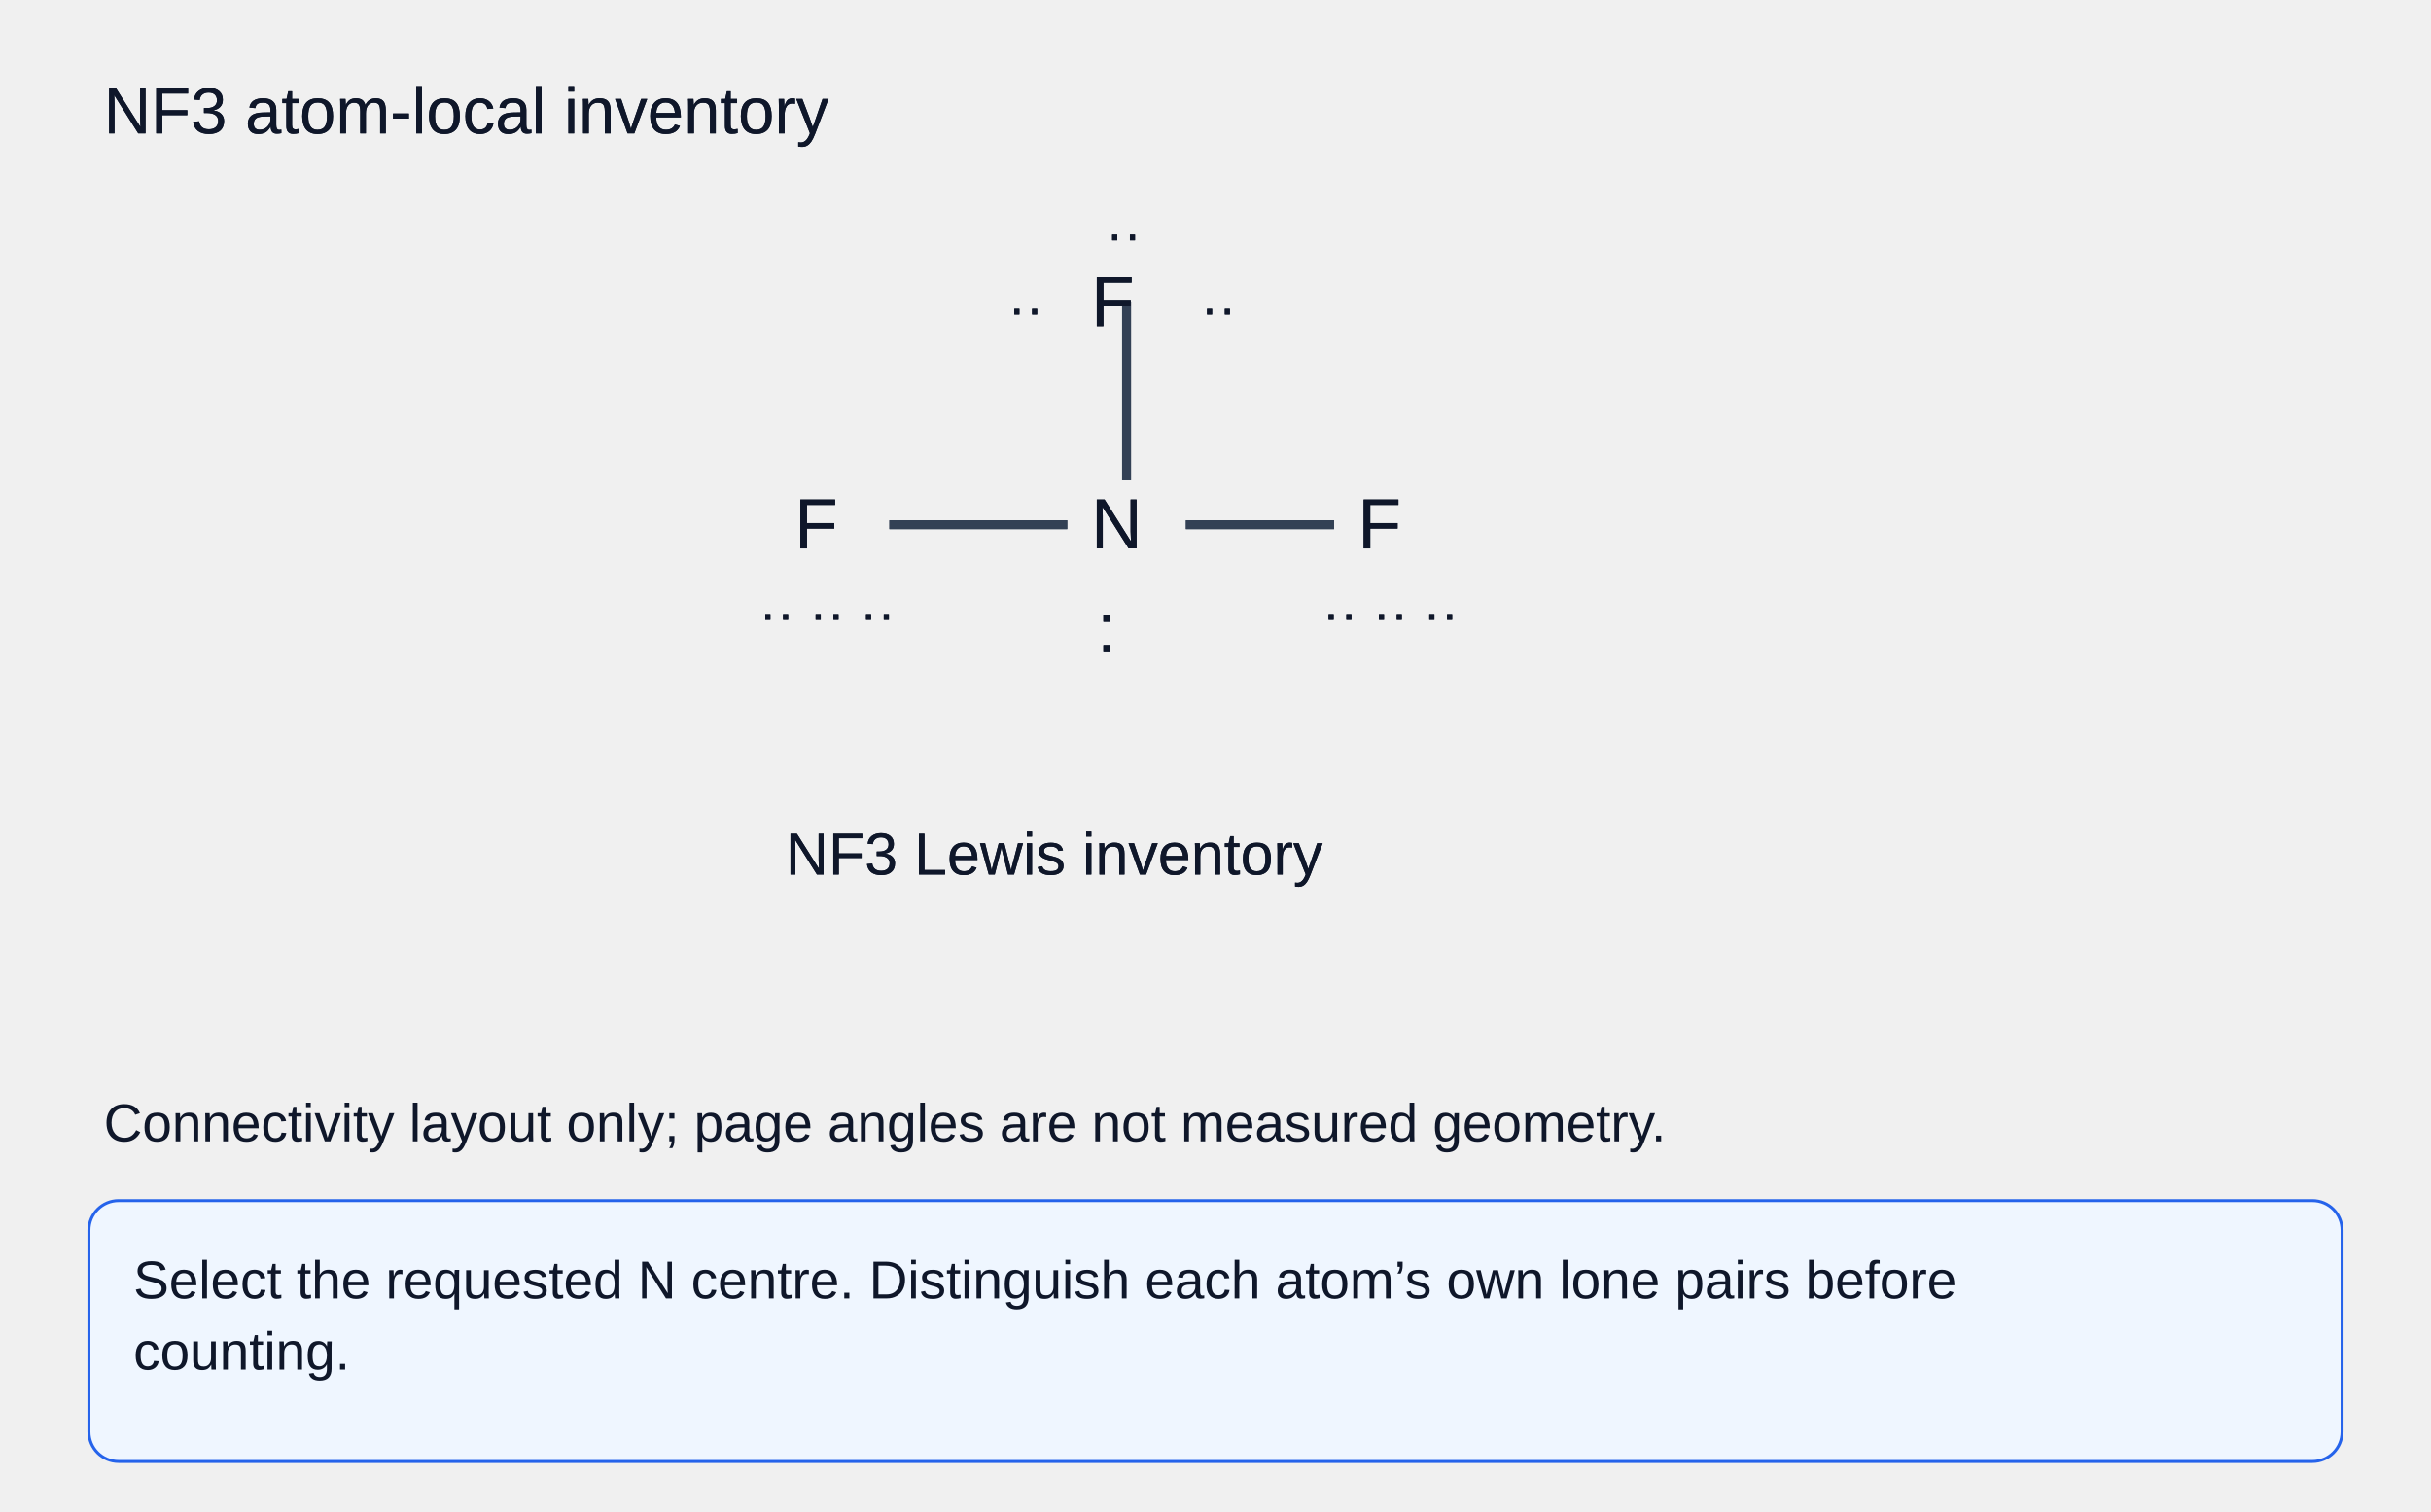
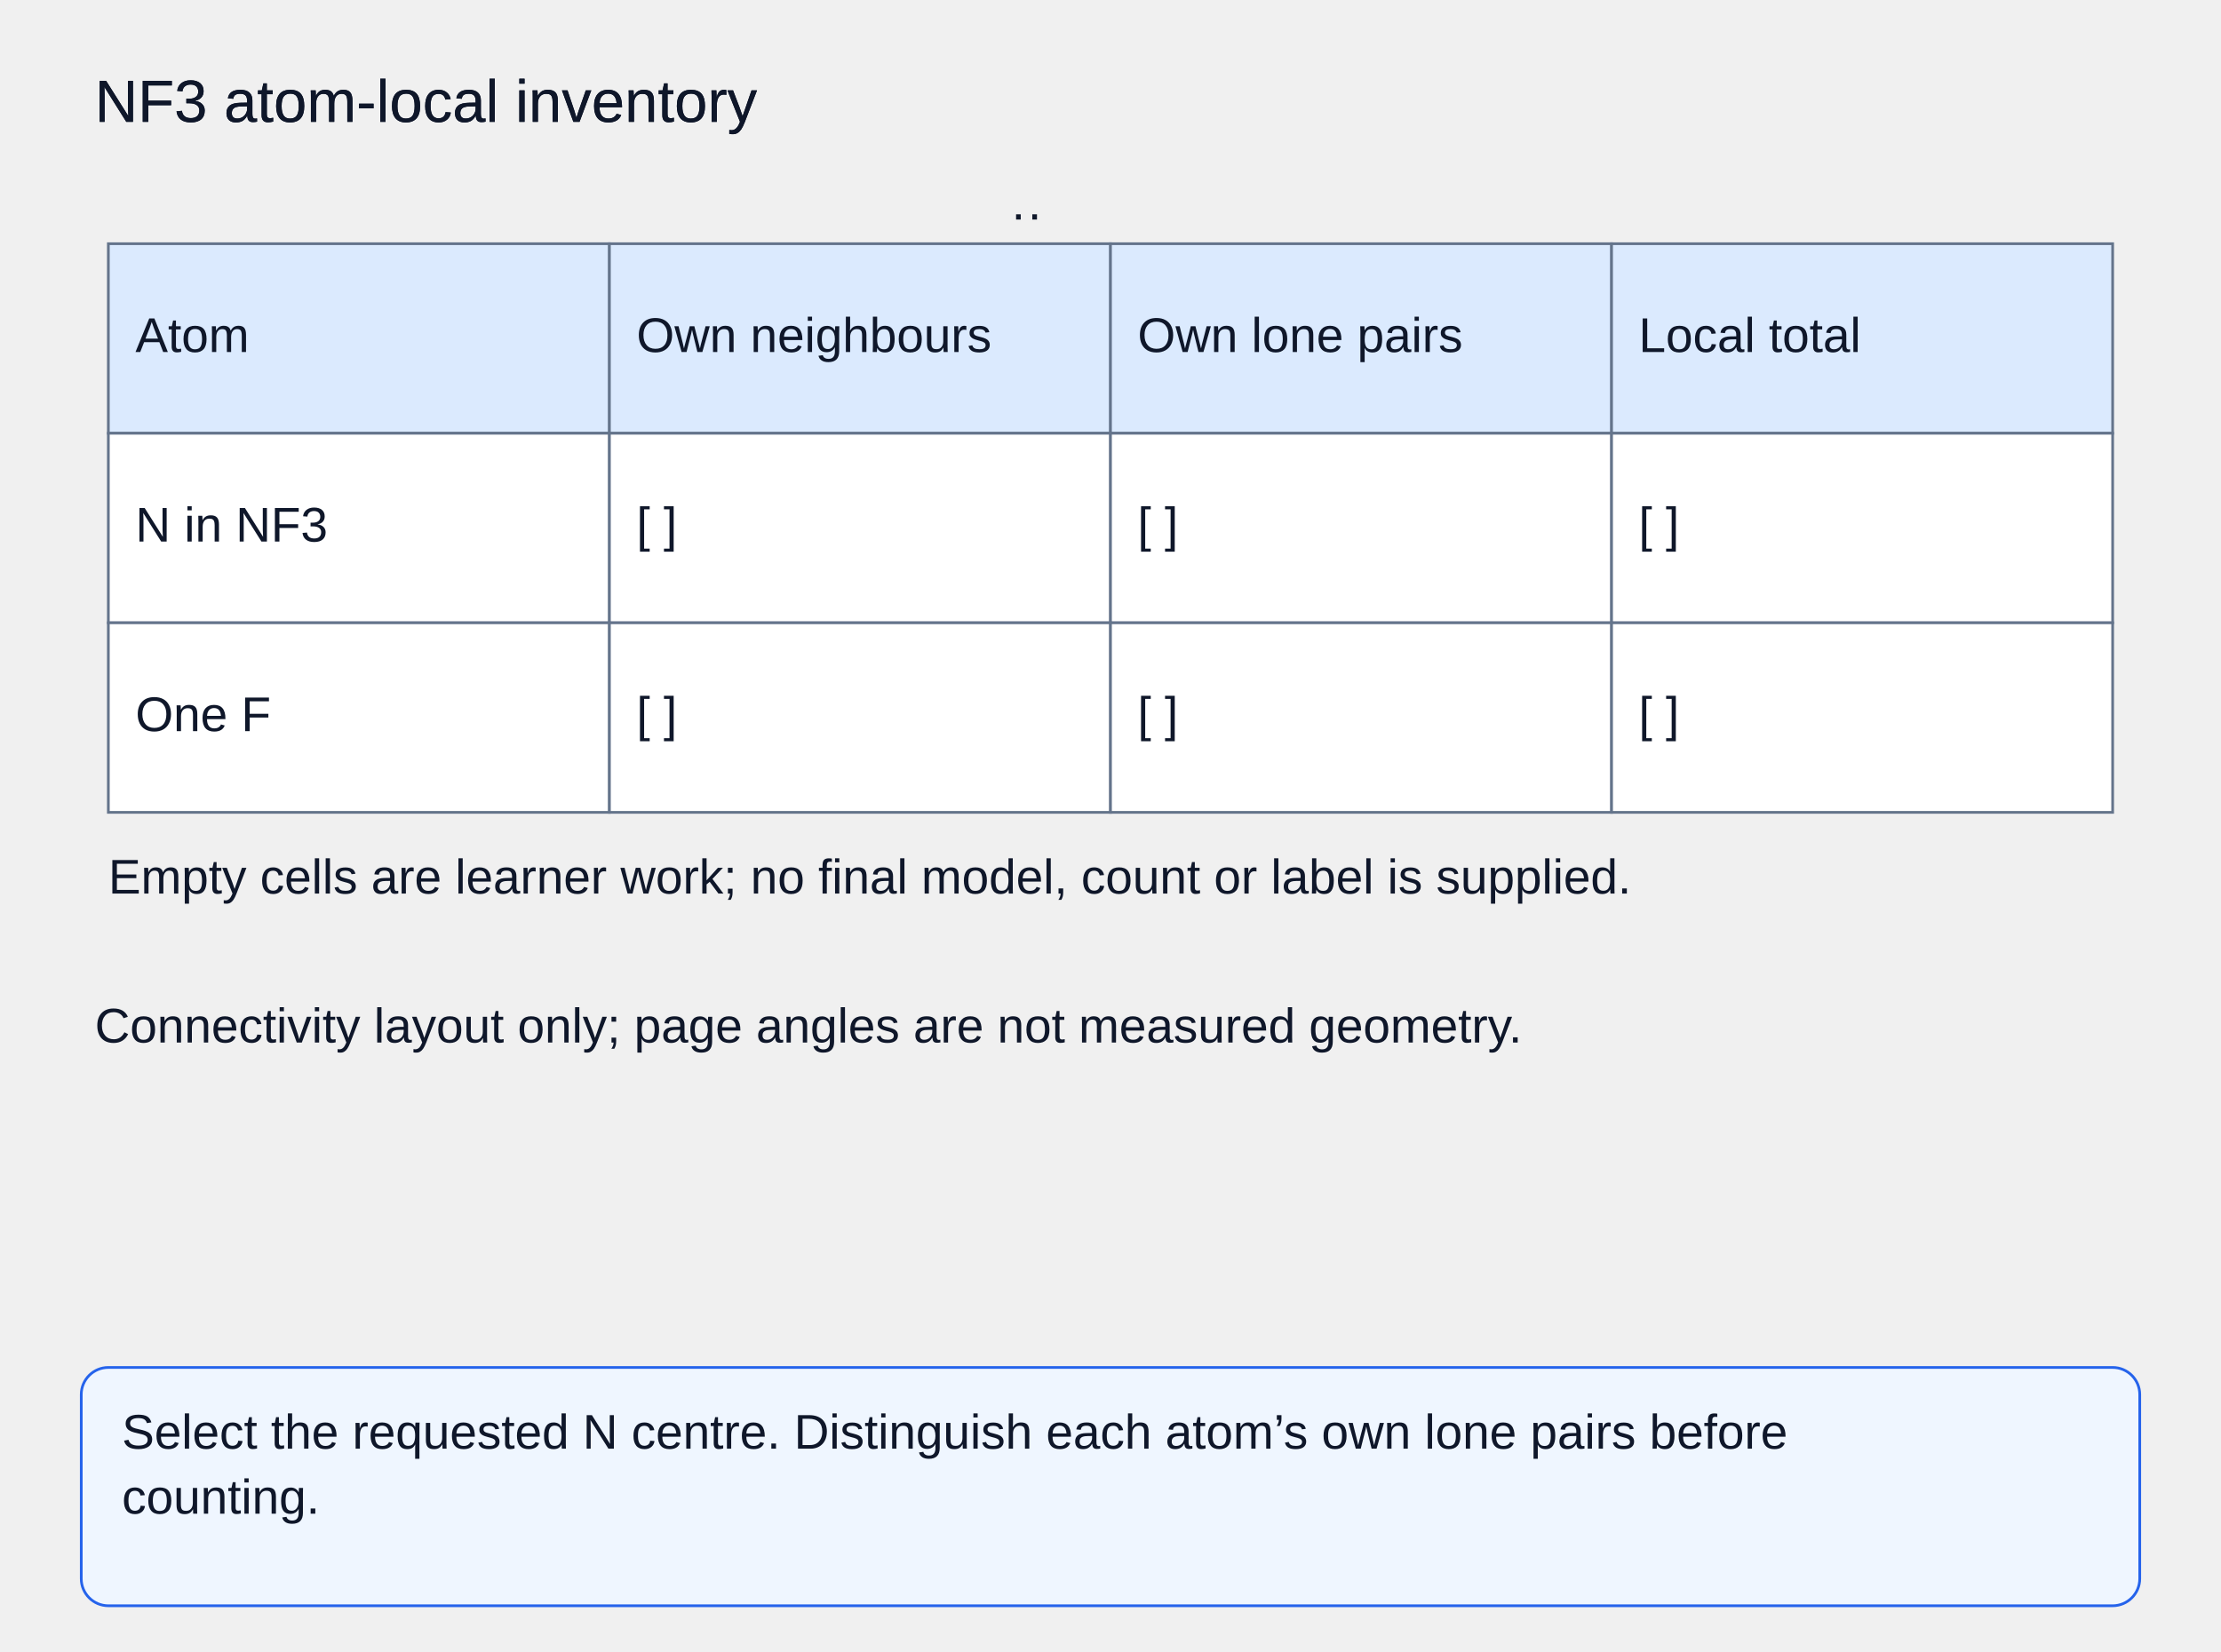
- <svg xmlns="http://www.w3.org/2000/svg" viewBox="0 0 820 510" role="img" aria-label="NF3 atom-local inventory">
+ <svg xmlns="http://www.w3.org/2000/svg" viewBox="0 0 820 610" role="img" aria-label="NF3 atom-local inventory">
  <style>text{font-family:Arial,sans-serif;fill:#0f172a;stroke:none}</style>
  <g data-g9-stage-id="REP-ACADEMIC-ISS31-Q8-GIVENS">
    <text x="35" y="45" font-size="22">NF3 atom-local inventory</text>
    <text x="368" y="185" font-size="24">N</text>
    <line x1="360" y1="177" x2="300" y2="177" stroke="#334155" stroke-width="3" />
    <text x="268" y="185" font-size="24">F</text>
    <line x1="400" y1="177" x2="450" y2="177" stroke="#334155" stroke-width="3" />
    <text x="458" y="185" font-size="24">F</text>
    <line x1="380" y1="162" x2="380" y2="102" stroke="#334155" stroke-width="3" />
    <text x="368" y="110" font-size="24">F</text>
    <text x="370" y="220" font-size="24">:</text>
    <text x="265" y="295" font-size="20">NF3 Lewis inventory</text>
    <text x="256" y="213" font-size="18">·· ·· ··</text>
    <text x="446" y="213" font-size="18">·· ·· ··</text>
    <text x="340" y="110" font-size="18">··</text>
    <text x="405" y="110" font-size="18">··</text>
    <text x="373" y="85" font-size="18">··</text>
    <text x="35" y="385" font-size="18">Connectivity layout only; page angles are not measured geometry.</text>
  </g>
  <g data-g9-stage-id="REP-ACADEMIC-ISS31-Q8-BRIDGE">
    <text x="35" y="45" font-size="22">NF3 atom-local inventory</text>
-     <text x="368" y="185" font-size="24">N</text>
-     <line x1="360" y1="177" x2="300" y2="177" stroke="#334155" stroke-width="3" />
-     <text x="268" y="185" font-size="24">F</text>
-     <line x1="400" y1="177" x2="450" y2="177" stroke="#334155" stroke-width="3" />
-     <text x="458" y="185" font-size="24">F</text>
-     <line x1="380" y1="162" x2="380" y2="102" stroke="#334155" stroke-width="3" />
-     <text x="368" y="110" font-size="24">F</text>
-     <text x="370" y="220" font-size="24">:</text>
-     <text x="265" y="295" font-size="20">NF3 Lewis inventory</text>
-     <text x="256" y="213" font-size="18">·· ·· ··</text>
-     <text x="446" y="213" font-size="18">·· ·· ··</text>
-     <text x="340" y="110" font-size="18">··</text>
-     <text x="405" y="110" font-size="18">··</text>
-     <text x="373" y="85" font-size="18">··</text>
-     <rect x="30" y="405" width="760" height="88" rx="10" fill="#eff6ff" stroke="#2563eb" />
-     <text x="45" y="438" font-size="18">Select the requested N centre. Distinguish each atom’s own lone pairs before</text>
-     <text x="45" y="462" font-size="18">counting.</text>
+     <rect x="40.0" y="90" width="185.0" height="70" fill="#dbeafe" stroke="#64748b" />
+     <text x="50.0" y="130" font-size="18">Atom</text>
+     <rect x="225.0" y="90" width="185.0" height="70" fill="#dbeafe" stroke="#64748b" />
+     <text x="235.0" y="130" font-size="18">Own neighbours</text>
+     <rect x="410.0" y="90" width="185.0" height="70" fill="#dbeafe" stroke="#64748b" />
+     <text x="420.0" y="130" font-size="18">Own lone pairs</text>
+     <rect x="595.0" y="90" width="185.0" height="70" fill="#dbeafe" stroke="#64748b" />
+     <text x="605.0" y="130" font-size="18">Local total</text>
+     <rect x="40.0" y="160" width="185.0" height="70" fill="#fff" stroke="#64748b" />
+     <text x="50.0" y="200" font-size="18">N in NF3</text>
+     <rect x="225.0" y="160" width="185.0" height="70" fill="#fff" stroke="#64748b" />
+     <text x="235.0" y="200" font-size="18">[   ]</text>
+     <rect x="410.0" y="160" width="185.0" height="70" fill="#fff" stroke="#64748b" />
+     <text x="420.0" y="200" font-size="18">[   ]</text>
+     <rect x="595.0" y="160" width="185.0" height="70" fill="#fff" stroke="#64748b" />
+     <text x="605.0" y="200" font-size="18">[   ]</text>
+     <rect x="40.0" y="230" width="185.0" height="70" fill="#fff" stroke="#64748b" />
+     <text x="50.0" y="270" font-size="18">One F</text>
+     <rect x="225.0" y="230" width="185.0" height="70" fill="#fff" stroke="#64748b" />
+     <text x="235.0" y="270" font-size="18">[   ]</text>
+     <rect x="410.0" y="230" width="185.0" height="70" fill="#fff" stroke="#64748b" />
+     <text x="420.0" y="270" font-size="18">[   ]</text>
+     <rect x="595.0" y="230" width="185.0" height="70" fill="#fff" stroke="#64748b" />
+     <text x="605.0" y="270" font-size="18">[   ]</text>
+     <text x="40" y="330" font-size="18">Empty cells are learner work; no final model, count or label is supplied.</text>
+     <rect x="30" y="505" width="760" height="88" rx="10" fill="#eff6ff" stroke="#2563eb" />
+     <text x="45" y="535" font-size="18">Select the requested N centre. Distinguish each atom’s own lone pairs before</text>
+     <text x="45" y="559" font-size="18">counting.</text>
  </g>
</svg>
